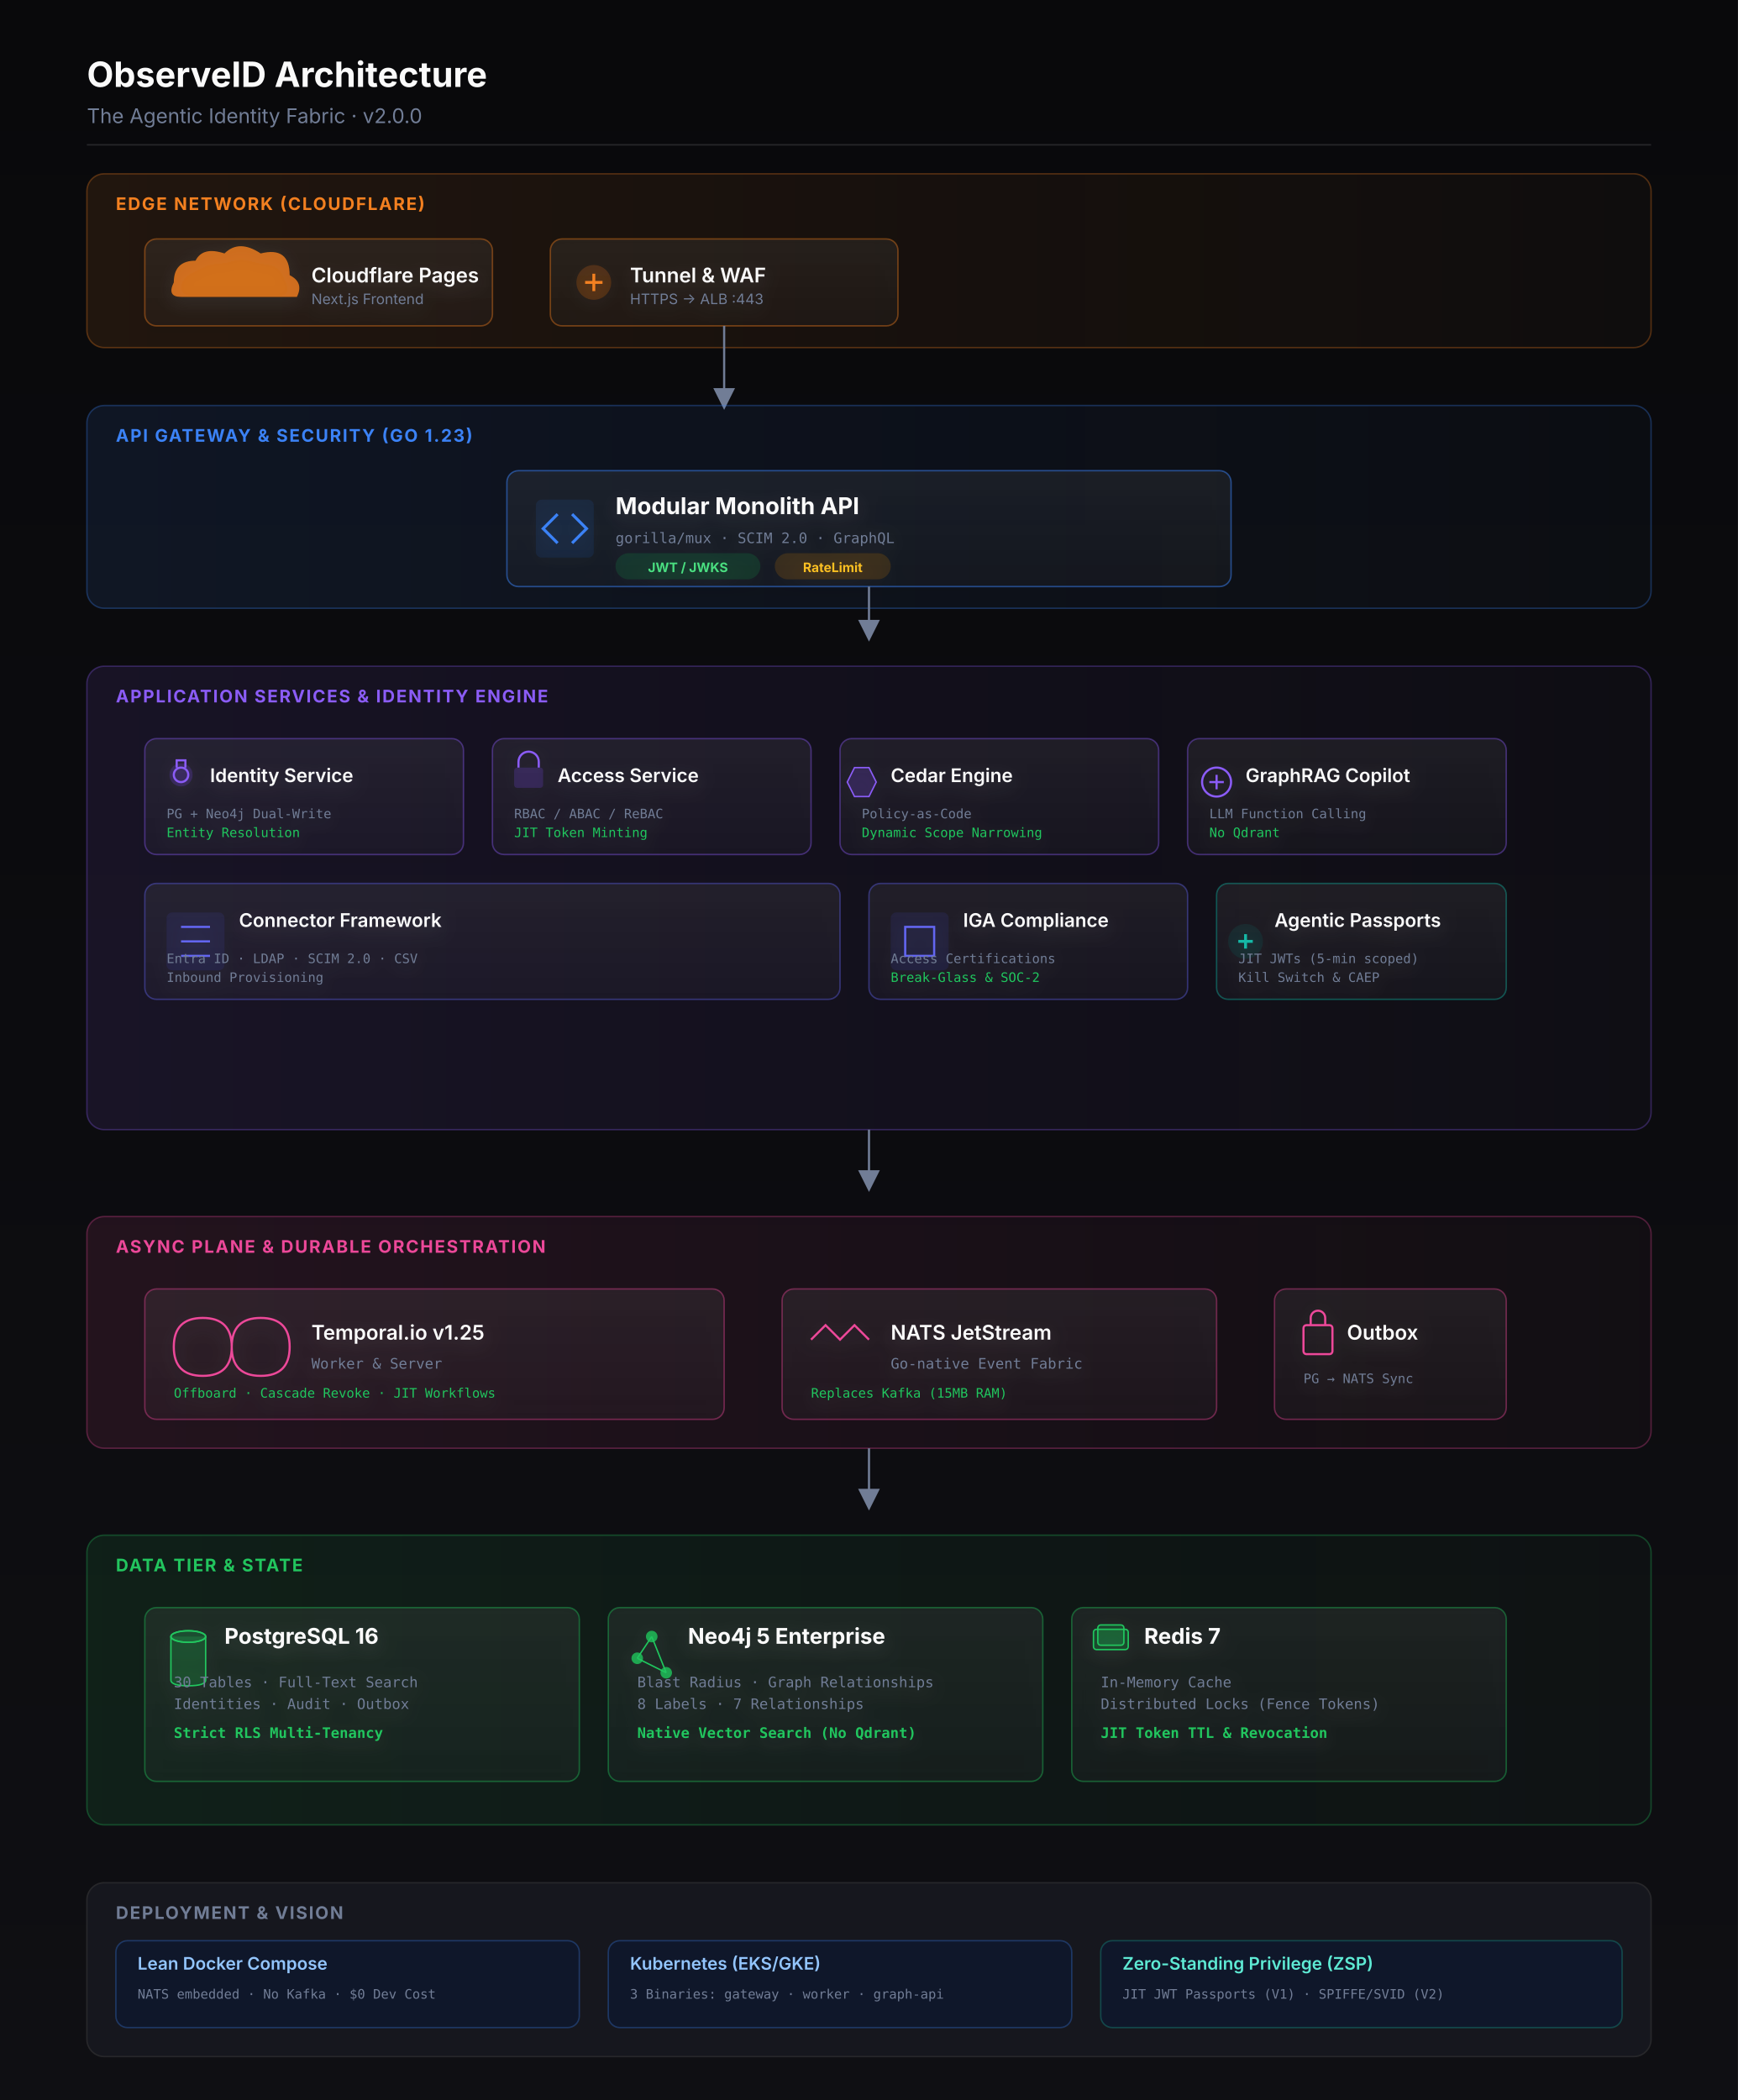
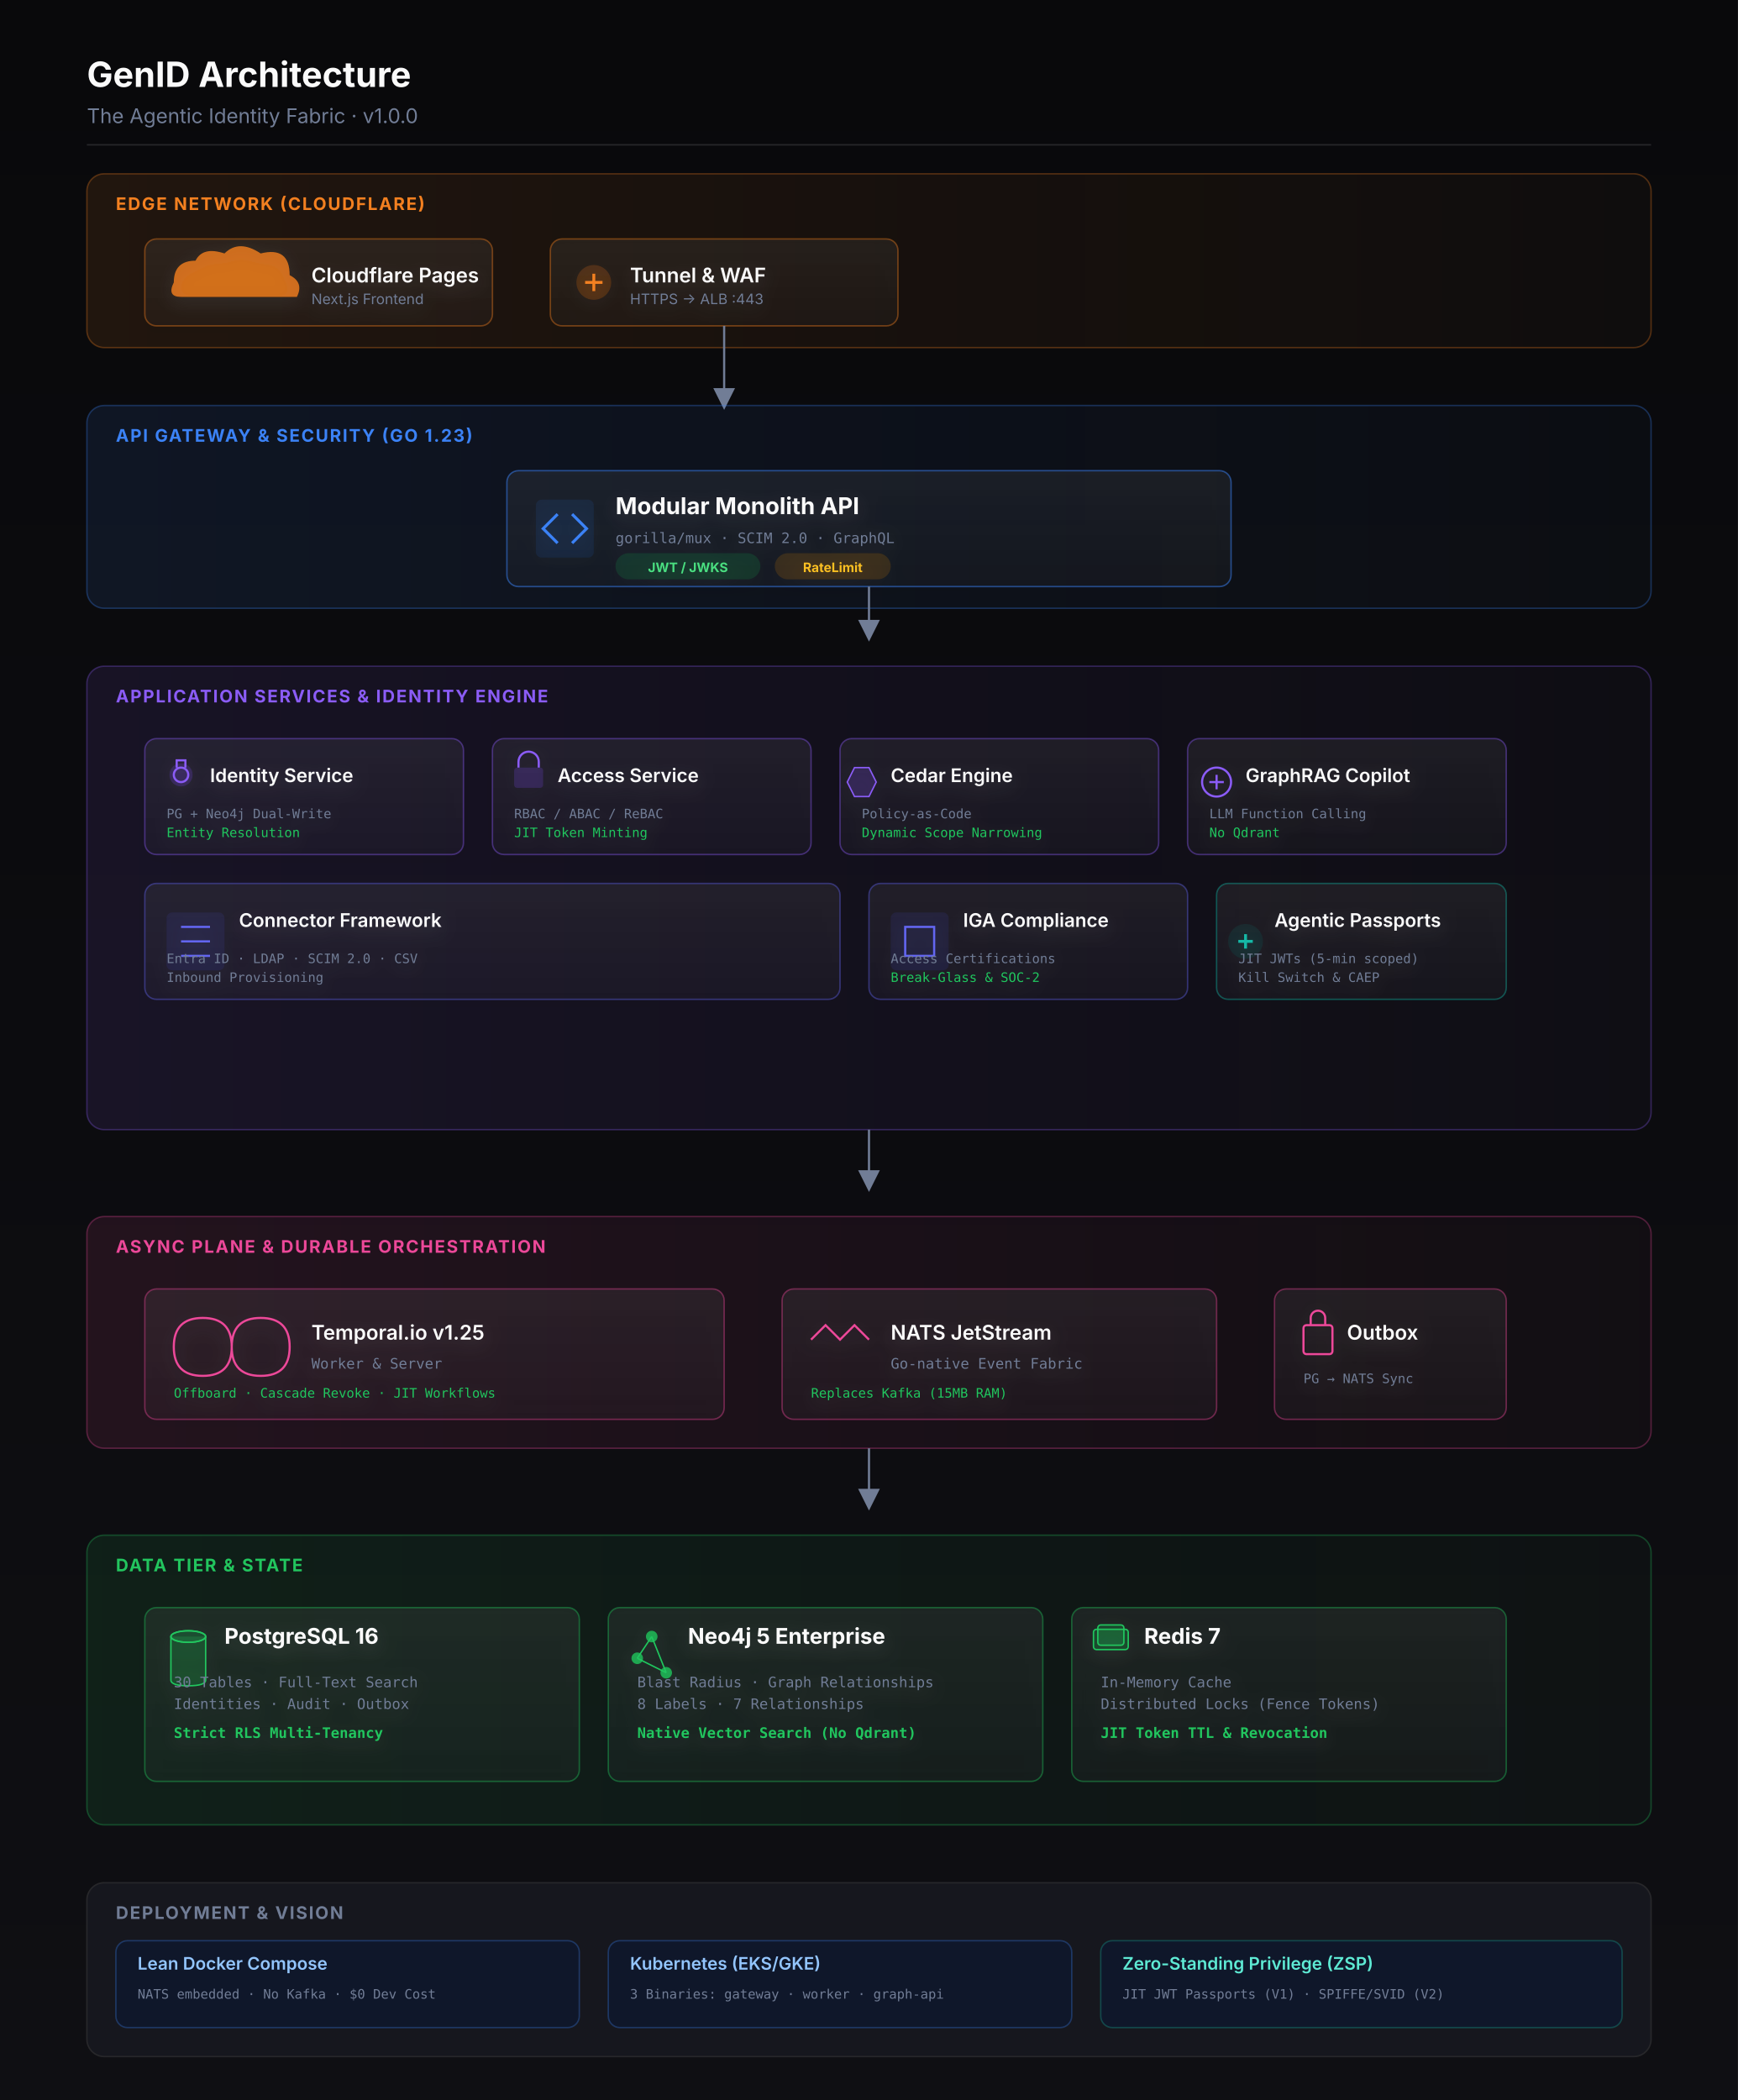
<svg xmlns="http://www.w3.org/2000/svg" width="1200" height="1450" viewBox="0 0 1200 1450" fill="none">
  <defs>
    <linearGradient id="bg-grad" x1="0" y1="0" x2="0" y2="1450" gradientUnits="userSpaceOnUse">
      <stop offset="0%" stop-color="#09090B" />
      <stop offset="100%" stop-color="#0F0F13" />
    </linearGradient>
    <linearGradient id="glass-grad" x1="0" y1="0" x2="0" y2="1">
      <stop offset="0%" stop-color="#FFFFFF" stop-opacity="0.05" />
      <stop offset="100%" stop-color="#FFFFFF" stop-opacity="0.02" />
    </linearGradient>
    <linearGradient id="edge-grad" x1="0" y1="0" x2="1" y2="0">
      <stop offset="0%" stop-color="#F38020" stop-opacity="0.1" />
      <stop offset="100%" stop-color="#F38020" stop-opacity="0.02" />
    </linearGradient>
    <linearGradient id="api-grad" x1="0" y1="0" x2="1" y2="0">
      <stop offset="0%" stop-color="#3B82F6" stop-opacity="0.1" />
      <stop offset="100%" stop-color="#3B82F6" stop-opacity="0.02" />
    </linearGradient>
    <linearGradient id="svc-grad" x1="0" y1="0" x2="1" y2="0">
      <stop offset="0%" stop-color="#8B5CF6" stop-opacity="0.1" />
      <stop offset="100%" stop-color="#8B5CF6" stop-opacity="0.02" />
    </linearGradient>
    <linearGradient id="async-grad" x1="0" y1="0" x2="1" y2="0">
      <stop offset="0%" stop-color="#EC4899" stop-opacity="0.1" />
      <stop offset="100%" stop-color="#EC4899" stop-opacity="0.02" />
    </linearGradient>
    <linearGradient id="data-grad" x1="0" y1="0" x2="1" y2="0">
      <stop offset="0%" stop-color="#22C55E" stop-opacity="0.1" />
      <stop offset="100%" stop-color="#22C55E" stop-opacity="0.02" />
    </linearGradient>
    <filter id="shadow" x="-10%" y="-10%" width="120%" height="120%">
      <feDropShadow dx="0" dy="4" stdDeviation="6" flood-color="#000000" flood-opacity="0.4" />
    </filter>
    <marker id="arrow" markerWidth="10" markerHeight="10" refX="8" refY="5" orient="auto">
      <path d="M 0 0 L 10 5 L 0 10 z" fill="#717D96" />
    </marker>
  </defs>
  <rect width="1200" height="1450" fill="url(#bg-grad)" />
  <g id="Header">
-     <text x="60" y="60" font-family="Inter, sans-serif" font-size="24" font-weight="700" fill="#FAFAFA">ObserveID Architecture</text>
-     <text x="60" y="85" font-family="Inter, sans-serif" font-size="14" font-weight="400" fill="#717D96">The Agentic Identity Fabric · v2.0.0</text>
+     <text x="60" y="60" font-family="Inter, sans-serif" font-size="24" font-weight="700" fill="#FAFAFA">GenID Architecture</text>
+     <text x="60" y="85" font-family="Inter, sans-serif" font-size="14" font-weight="400" fill="#717D96">The Agentic Identity Fabric · v1.0.0</text>
    <line x1="60" y1="100" x2="1140" y2="100" stroke="#27272A" stroke-width="1" />
  </g>
  <g id="Layer-1-Edge">
    <rect x="60" y="120" width="1080" height="120" rx="12" fill="url(#edge-grad)" stroke="#F38020" stroke-opacity="0.3" stroke-width="1" />
    <text x="80" y="145" font-family="Inter, sans-serif" font-size="12" font-weight="700" fill="#F38020" letter-spacing="1">EDGE NETWORK (CLOUDFLARE)</text>
    <g filter="url(#shadow)">
      <rect x="100" y="165" width="240" height="60" rx="8" fill="url(#glass-grad)" stroke="#F38020" stroke-opacity="0.4" />
      <path d="M 120 195 Q 120 180 135 180 Q 140 170 155 175 Q 165 165 180 175 Q 200 170 200 190 Q 210 195 205 205 L 125 205 Q 115 205 120 195 Z" fill="#F38020" fill-opacity="0.8" />
      <text x="215" y="195" font-family="Inter, sans-serif" font-size="14" font-weight="600" fill="#FAFAFA">Cloudflare Pages</text>
      <text x="215" y="210" font-family="Inter, sans-serif" font-size="10" fill="#717D96">Next.js Frontend</text>
    </g>
    <g filter="url(#shadow)">
      <rect x="380" y="165" width="240" height="60" rx="8" fill="url(#glass-grad)" stroke="#F38020" stroke-opacity="0.4" />
      <circle cx="410" cy="195" r="12" fill="#F38020" fill-opacity="0.2" />
      <path d="M 404 195 L 416 195 M 410 189 L 410 201" stroke="#F38020" stroke-width="2" />
      <text x="435" y="195" font-family="Inter, sans-serif" font-size="14" font-weight="600" fill="#FAFAFA">Tunnel &amp; WAF</text>
      <text x="435" y="210" font-family="Inter, sans-serif" font-size="10" fill="#717D96">HTTPS → ALB :443</text>
    </g>
  </g>
  <path d="M 500 225 L 500 250 L 500 280" stroke="#717D96" stroke-width="1.5" fill="none" marker-end="url(#arrow)" />
  <g id="Layer-2-Gateway">
    <rect x="60" y="280" width="1080" height="140" rx="12" fill="url(#api-grad)" stroke="#3B82F6" stroke-opacity="0.3" stroke-width="1" />
    <text x="80" y="305" font-family="Inter, sans-serif" font-size="12" font-weight="700" fill="#3B82F6" letter-spacing="1">API GATEWAY &amp; SECURITY (GO 1.23)</text>
    <g filter="url(#shadow)">
      <rect x="350" y="325" width="500" height="80" rx="8" fill="url(#glass-grad)" stroke="#3B82F6" stroke-opacity="0.5" />
      <rect x="370" y="345" width="40" height="40" rx="4" fill="#3B82F6" fill-opacity="0.1" />
      <path d="M 375 365 L 385 355 L 375 365 L 385 375 M 405 365 L 395 355 L 405 365 L 395 375" stroke="#3B82F6" stroke-width="2" fill="none" />
      <text x="425" y="355" font-family="Inter, sans-serif" font-size="16" font-weight="700" fill="#FAFAFA">Modular Monolith API</text>
      <text x="425" y="375" font-family="JetBrains Mono, monospace" font-size="10" fill="#717D96">gorilla/mux · SCIM 2.0 · GraphQL</text>
      <rect x="425" y="382" width="100" height="18" rx="9" fill="#22C55E" fill-opacity="0.15" />
      <text x="475" y="395" font-family="Inter, sans-serif" font-size="9" font-weight="700" fill="#4ADE80" text-anchor="middle">JWT / JWKS</text>
      <rect x="535" y="382" width="80" height="18" rx="9" fill="#F59E0B" fill-opacity="0.15" />
      <text x="575" y="395" font-family="Inter, sans-serif" font-size="9" font-weight="700" fill="#FBBF24" text-anchor="middle">RateLimit</text>
    </g>
  </g>
  <path d="M 600 405 L 600 440" stroke="#717D96" stroke-width="1.5" fill="none" marker-end="url(#arrow)" />
  <g id="Layer-3-Services">
    <rect x="60" y="460" width="1080" height="320" rx="12" fill="url(#svc-grad)" stroke="#8B5CF6" stroke-opacity="0.3" stroke-width="1" />
    <text x="80" y="485" font-family="Inter, sans-serif" font-size="12" font-weight="700" fill="#8B5CF6" letter-spacing="1">APPLICATION SERVICES &amp; IDENTITY ENGINE</text>
    <g filter="url(#shadow)">
      <rect x="100" y="510" width="220" height="80" rx="8" fill="url(#glass-grad)" stroke="#8B5CF6" stroke-opacity="0.4" />
      <circle cx="125" cy="535" r="8" fill="#8B5CF6" fill-opacity="0.2" />
      <path d="M 125 530 A 5 5 0 1 1 125 540 A 5 5 0 1 1 125 530 M 122 530 L 122 525 L 128 525 L 128 530" stroke="#8B5CF6" stroke-width="1.5" fill="none" />
      <text x="145" y="540" font-family="Inter, sans-serif" font-size="13" font-weight="600" fill="#FAFAFA">Identity Service</text>
      <text x="115" y="565" font-family="JetBrains Mono, monospace" font-size="9" fill="#717D96">PG + Neo4j Dual-Write</text>
      <text x="115" y="578" font-family="JetBrains Mono, monospace" font-size="9" fill="#22C55E">Entity Resolution</text>
    </g>
    <g filter="url(#shadow)">
      <rect x="340" y="510" width="220" height="80" rx="8" fill="url(#glass-grad)" stroke="#8B5CF6" stroke-opacity="0.4" />
      <rect x="355" y="530" width="20" height="14" rx="2" fill="#8B5CF6" fill-opacity="0.2" />
      <path d="M 358 530 L 358 526 A 7 7 0 0 1 372 526 L 372 530" stroke="#8B5CF6" stroke-width="1.5" fill="none" />
      <text x="385" y="540" font-family="Inter, sans-serif" font-size="13" font-weight="600" fill="#FAFAFA">Access Service</text>
      <text x="355" y="565" font-family="JetBrains Mono, monospace" font-size="9" fill="#717D96">RBAC / ABAC / ReBAC</text>
      <text x="355" y="578" font-family="JetBrains Mono, monospace" font-size="9" fill="#22C55E">JIT Token Minting</text>
    </g>
    <g filter="url(#shadow)">
      <rect x="580" y="510" width="220" height="80" rx="8" fill="url(#glass-grad)" stroke="#8B5CF6" stroke-opacity="0.4" />
      <path d="M 590 530 L 600 530 L 605 540 L 600 550 L 590 550 L 585 540 Z" fill="#8B5CF6" fill-opacity="0.2" stroke="#8B5CF6" stroke-width="1" />
      <text x="615" y="540" font-family="Inter, sans-serif" font-size="13" font-weight="600" fill="#FAFAFA">Cedar Engine</text>
      <text x="595" y="565" font-family="JetBrains Mono, monospace" font-size="9" fill="#717D96">Policy-as-Code</text>
      <text x="595" y="578" font-family="JetBrains Mono, monospace" font-size="9" fill="#22C55E">Dynamic Scope Narrowing</text>
    </g>
    <g filter="url(#shadow)">
      <rect x="820" y="510" width="220" height="80" rx="8" fill="url(#glass-grad)" stroke="#8B5CF6" stroke-opacity="0.4" />
      <circle cx="840" cy="540" r="10" fill="none" stroke="#8B5CF6" stroke-width="1.5" />
      <path d="M 835 540 L 845 540 M 840 535 L 840 545" stroke="#8B5CF6" stroke-width="1.5" />
      <text x="860" y="540" font-family="Inter, sans-serif" font-size="13" font-weight="600" fill="#FAFAFA">GraphRAG Copilot</text>
      <text x="835" y="565" font-family="JetBrains Mono, monospace" font-size="9" fill="#717D96">LLM Function Calling</text>
      <text x="835" y="578" font-family="JetBrains Mono, monospace" font-size="9" fill="#22C55E">No Qdrant</text>
    </g>
    <g filter="url(#shadow)">
      <rect x="100" y="610" width="480" height="80" rx="8" fill="url(#glass-grad)" stroke="#6366F1" stroke-opacity="0.4" />
      <rect x="115" y="630" width="40" height="40" rx="4" fill="#6366F1" fill-opacity="0.1" />
      <path d="M 125 650 H 145 M 125 640 H 145 M 125 660 H 145" stroke="#6366F1" stroke-width="1.5" />
      <text x="165" y="640" font-family="Inter, sans-serif" font-size="13" font-weight="600" fill="#FAFAFA">Connector Framework</text>
      <text x="115" y="665" font-family="JetBrains Mono, monospace" font-size="9" fill="#717D96">Entra ID · LDAP · SCIM 2.0 · CSV</text>
      <text x="115" y="678" font-family="JetBrains Mono, monospace" font-size="9" fill="#717D96">Inbound Provisioning</text>
    </g>
    <g filter="url(#shadow)">
      <rect x="600" y="610" width="220" height="80" rx="8" fill="url(#glass-grad)" stroke="#6366F1" stroke-opacity="0.4" />
      <rect x="615" y="630" width="40" height="40" rx="4" fill="#6366F1" fill-opacity="0.1" />
      <path d="M 625 640 H 645 V 660 H 625 Z" fill="none" stroke="#6366F1" stroke-width="1.5" />
      <text x="665" y="640" font-family="Inter, sans-serif" font-size="13" font-weight="600" fill="#FAFAFA">IGA Compliance</text>
      <text x="615" y="665" font-family="JetBrains Mono, monospace" font-size="9" fill="#717D96">Access Certifications</text>
      <text x="615" y="678" font-family="JetBrains Mono, monospace" font-size="9" fill="#22C55E">Break-Glass &amp; SOC-2</text>
    </g>
    <g filter="url(#shadow)">
      <rect x="840" y="610" width="200" height="80" rx="8" fill="url(#glass-grad)" stroke="#14B8A6" stroke-opacity="0.4" />
      <circle cx="860" cy="650" r="12" fill="#14B8A6" fill-opacity="0.1" />
      <path d="M 855 650 L 865 650 M 860 645 L 860 655" stroke="#14B8A6" stroke-width="2" />
      <text x="880" y="640" font-family="Inter, sans-serif" font-size="13" font-weight="600" fill="#FAFAFA">Agentic Passports</text>
      <text x="855" y="665" font-family="JetBrains Mono, monospace" font-size="9" fill="#717D96">JIT JWTs (5-min scoped)</text>
      <text x="855" y="678" font-family="JetBrains Mono, monospace" font-size="9" fill="#717D96">Kill Switch &amp; CAEP</text>
    </g>
  </g>
  <path d="M 600 780 L 600 820" stroke="#717D96" stroke-width="1.5" fill="none" marker-end="url(#arrow)" />
  <g id="Layer-4-Async">
    <rect x="60" y="840" width="1080" height="160" rx="12" fill="url(#async-grad)" stroke="#EC4899" stroke-opacity="0.3" stroke-width="1" />
    <text x="80" y="865" font-family="Inter, sans-serif" font-size="12" font-weight="700" fill="#EC4899" letter-spacing="1">ASYNC PLANE &amp; DURABLE ORCHESTRATION</text>
    <g filter="url(#shadow)">
      <rect x="100" y="890" width="400" height="90" rx="8" fill="url(#glass-grad)" stroke="#EC4899" stroke-opacity="0.4" />
      <path d="M 120 930 Q 120 910 140 910 Q 160 910 160 930 Q 160 950 140 950 Q 120 950 120 930 Z M 160 930 Q 160 910 180 910 Q 200 910 200 930 Q 200 950 180 950 Q 160 950 160 930 Z" fill="none" stroke="#EC4899" stroke-width="1.5" />
      <text x="215" y="925" font-family="Inter, sans-serif" font-size="14" font-weight="600" fill="#FAFAFA">Temporal.io v1.25</text>
      <text x="215" y="945" font-family="JetBrains Mono, monospace" font-size="10" fill="#717D96">Worker &amp; Server</text>
      <text x="120" y="965" font-family="JetBrains Mono, monospace" font-size="9" fill="#22C55E">Offboard · Cascade Revoke · JIT Workflows</text>
    </g>
    <g filter="url(#shadow)">
      <rect x="540" y="890" width="300" height="90" rx="8" fill="url(#glass-grad)" stroke="#EC4899" stroke-opacity="0.4" />
      <path d="M 560 925 L 570 915 L 580 925 L 590 915 L 600 925" fill="none" stroke="#EC4899" stroke-width="1.5" />
      <text x="615" y="925" font-family="Inter, sans-serif" font-size="14" font-weight="600" fill="#FAFAFA">NATS JetStream</text>
      <text x="615" y="945" font-family="JetBrains Mono, monospace" font-size="10" fill="#717D96">Go-native Event Fabric</text>
      <text x="560" y="965" font-family="JetBrains Mono, monospace" font-size="9" fill="#22C55E">Replaces Kafka (15MB RAM)</text>
    </g>
    <g filter="url(#shadow)">
      <rect x="880" y="890" width="160" height="90" rx="8" fill="url(#glass-grad)" stroke="#EC4899" stroke-opacity="0.4" />
      <rect x="900" y="915" width="20" height="20" rx="2" fill="none" stroke="#EC4899" stroke-width="1.5" />
      <path d="M 905 915 V 910 A 5 5 0 0 1 915 910 V 915" stroke="#EC4899" stroke-width="1.5" fill="none" />
      <text x="930" y="925" font-family="Inter, sans-serif" font-size="14" font-weight="600" fill="#FAFAFA">Outbox</text>
      <text x="900" y="955" font-family="JetBrains Mono, monospace" font-size="9" fill="#717D96">PG → NATS Sync</text>
    </g>
  </g>
  <path d="M 600 1000 L 600 1040" stroke="#717D96" stroke-width="1.5" fill="none" marker-end="url(#arrow)" />
  <g id="Layer-5-Data">
    <rect x="60" y="1060" width="1080" height="200" rx="12" fill="url(#data-grad)" stroke="#22C55E" stroke-opacity="0.3" stroke-width="1" />
    <text x="80" y="1085" font-family="Inter, sans-serif" font-size="12" font-weight="700" fill="#22C55E" letter-spacing="1">DATA TIER &amp; STATE</text>
    <g filter="url(#shadow)">
      <rect x="100" y="1110" width="300" height="120" rx="8" fill="url(#glass-grad)" stroke="#22C55E" stroke-opacity="0.4" />
      <ellipse cx="130" cy="1130" rx="12" ry="4" fill="#22C55E" fill-opacity="0.2" stroke="#22C55E" />
      <path d="M 118 1130 V 1160 Q 118 1164 130 1164 Q 142 1164 142 1160 V 1130" fill="#22C55E" fill-opacity="0.2" stroke="#22C55E" />
      <ellipse cx="130" cy="1130" rx="12" ry="4" fill="none" stroke="#22C55E" />
      <text x="155" y="1135" font-family="Inter, sans-serif" font-size="15" font-weight="700" fill="#FAFAFA">PostgreSQL 16</text>
      <text x="120" y="1165" font-family="JetBrains Mono, monospace" font-size="10" fill="#717D96">30 Tables · Full-Text Search</text>
      <text x="120" y="1180" font-family="JetBrains Mono, monospace" font-size="10" fill="#717D96">Identities · Audit · Outbox</text>
      <text x="120" y="1200" font-family="JetBrains Mono, monospace" font-size="10" fill="#22C55E" font-weight="700">Strict RLS Multi-Tenancy</text>
    </g>
    <g filter="url(#shadow)">
      <rect x="420" y="1110" width="300" height="120" rx="8" fill="url(#glass-grad)" stroke="#22C55E" stroke-opacity="0.4" />
      <circle cx="450" cy="1130" r="4" fill="#22C55E" fill-opacity="0.8" />
      <circle cx="440" cy="1145" r="4" fill="#22C55E" fill-opacity="0.8" />
      <circle cx="460" cy="1155" r="4" fill="#22C55E" fill-opacity="0.8" />
      <path d="M 450 1130 L 440 1145 M 450 1130 L 460 1155 M 440 1145 L 460 1155" stroke="#22C55E" stroke-width="1" />
      <text x="475" y="1135" font-family="Inter, sans-serif" font-size="15" font-weight="700" fill="#FAFAFA">Neo4j 5 Enterprise</text>
      <text x="440" y="1165" font-family="JetBrains Mono, monospace" font-size="10" fill="#717D96">Blast Radius · Graph Relationships</text>
      <text x="440" y="1180" font-family="JetBrains Mono, monospace" font-size="10" fill="#717D96">8 Labels · 7 Relationships</text>
      <text x="440" y="1200" font-family="JetBrains Mono, monospace" font-size="10" fill="#22C55E" font-weight="700">Native Vector Search (No Qdrant)</text>
    </g>
    <g filter="url(#shadow)">
      <rect x="740" y="1110" width="300" height="120" rx="8" fill="url(#glass-grad)" stroke="#22C55E" stroke-opacity="0.4" />
      <rect x="755" y="1125" width="24" height="14" rx="2" fill="#22C55E" fill-opacity="0.2" stroke="#22C55E" />
      <rect x="758" y="1122" width="18" height="14" rx="2" fill="#22C55E" fill-opacity="0.2" stroke="#22C55E" />
      <text x="790" y="1135" font-family="Inter, sans-serif" font-size="15" font-weight="700" fill="#FAFAFA">Redis 7</text>
      <text x="760" y="1165" font-family="JetBrains Mono, monospace" font-size="10" fill="#717D96">In-Memory Cache</text>
      <text x="760" y="1180" font-family="JetBrains Mono, monospace" font-size="10" fill="#717D96">Distributed Locks (Fence Tokens)</text>
      <text x="760" y="1200" font-family="JetBrains Mono, monospace" font-size="10" fill="#22C55E" font-weight="700">JIT Token TTL &amp; Revocation</text>
    </g>
  </g>
  <g id="Footer-Deployment">
    <rect x="60" y="1300" width="1080" height="120" rx="12" fill="#16171E" stroke="#27272A" stroke-width="1" />
    <text x="80" y="1325" font-family="Inter, sans-serif" font-size="12" font-weight="700" fill="#717D96" letter-spacing="1">DEPLOYMENT &amp; VISION</text>
    <rect x="80" y="1340" width="320" height="60" rx="8" fill="#0F172A" stroke="#3B82F6" stroke-opacity="0.3" />
    <text x="95" y="1360" font-family="Inter, sans-serif" font-size="12" font-weight="600" fill="#93C5FD">Lean Docker Compose</text>
    <text x="95" y="1380" font-family="JetBrains Mono, monospace" font-size="9" fill="#717D96">NATS embedded · No Kafka · $0 Dev Cost</text>
    <rect x="420" y="1340" width="320" height="60" rx="8" fill="#0F172A" stroke="#3B82F6" stroke-opacity="0.3" />
    <text x="435" y="1360" font-family="Inter, sans-serif" font-size="12" font-weight="600" fill="#93C5FD">Kubernetes (EKS/GKE)</text>
    <text x="435" y="1380" font-family="JetBrains Mono, monospace" font-size="9" fill="#717D96">3 Binaries: gateway · worker · graph-api</text>
    <rect x="760" y="1340" width="360" height="60" rx="8" fill="#0F172A" stroke="#14B8A6" stroke-opacity="0.3" />
    <text x="775" y="1360" font-family="Inter, sans-serif" font-size="12" font-weight="600" fill="#5EEAD4">Zero-Standing Privilege (ZSP)</text>
    <text x="775" y="1380" font-family="JetBrains Mono, monospace" font-size="9" fill="#717D96">JIT JWT Passports (V1) · SPIFFE/SVID (V2)</text>
  </g>
</svg>
